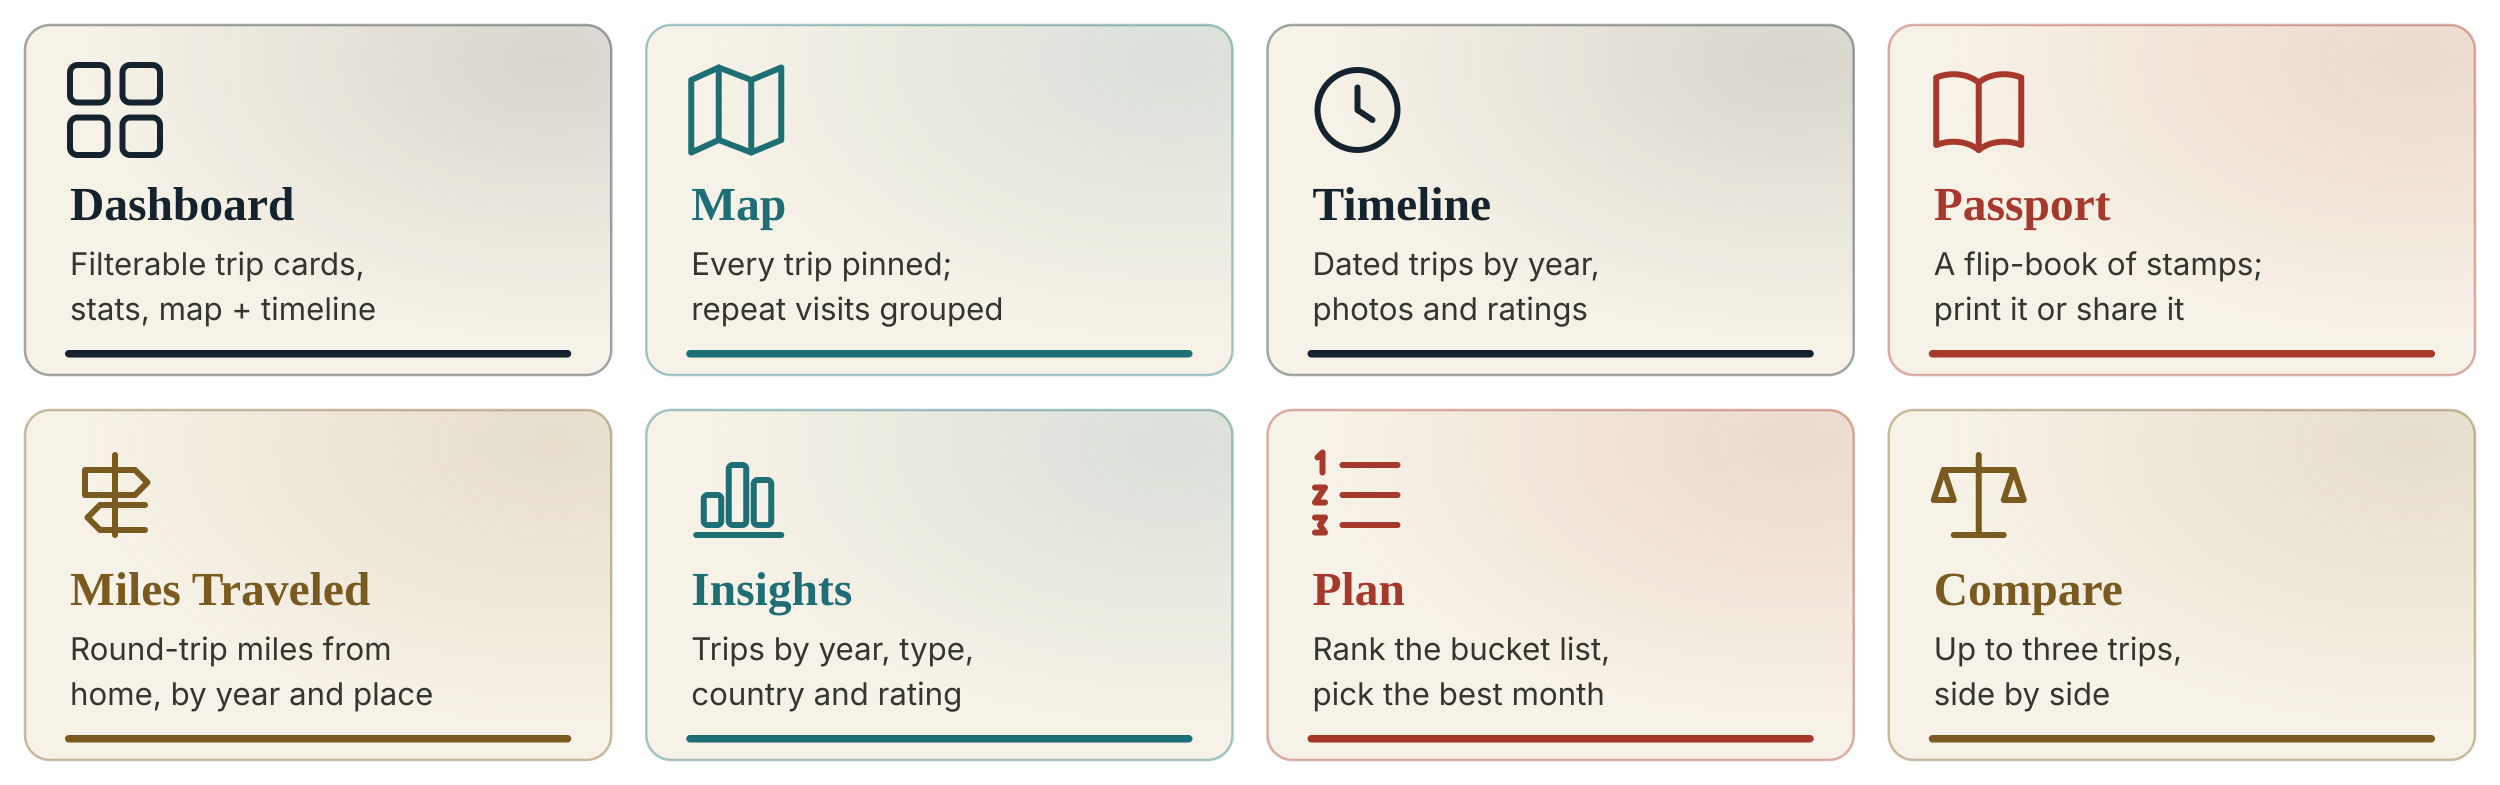
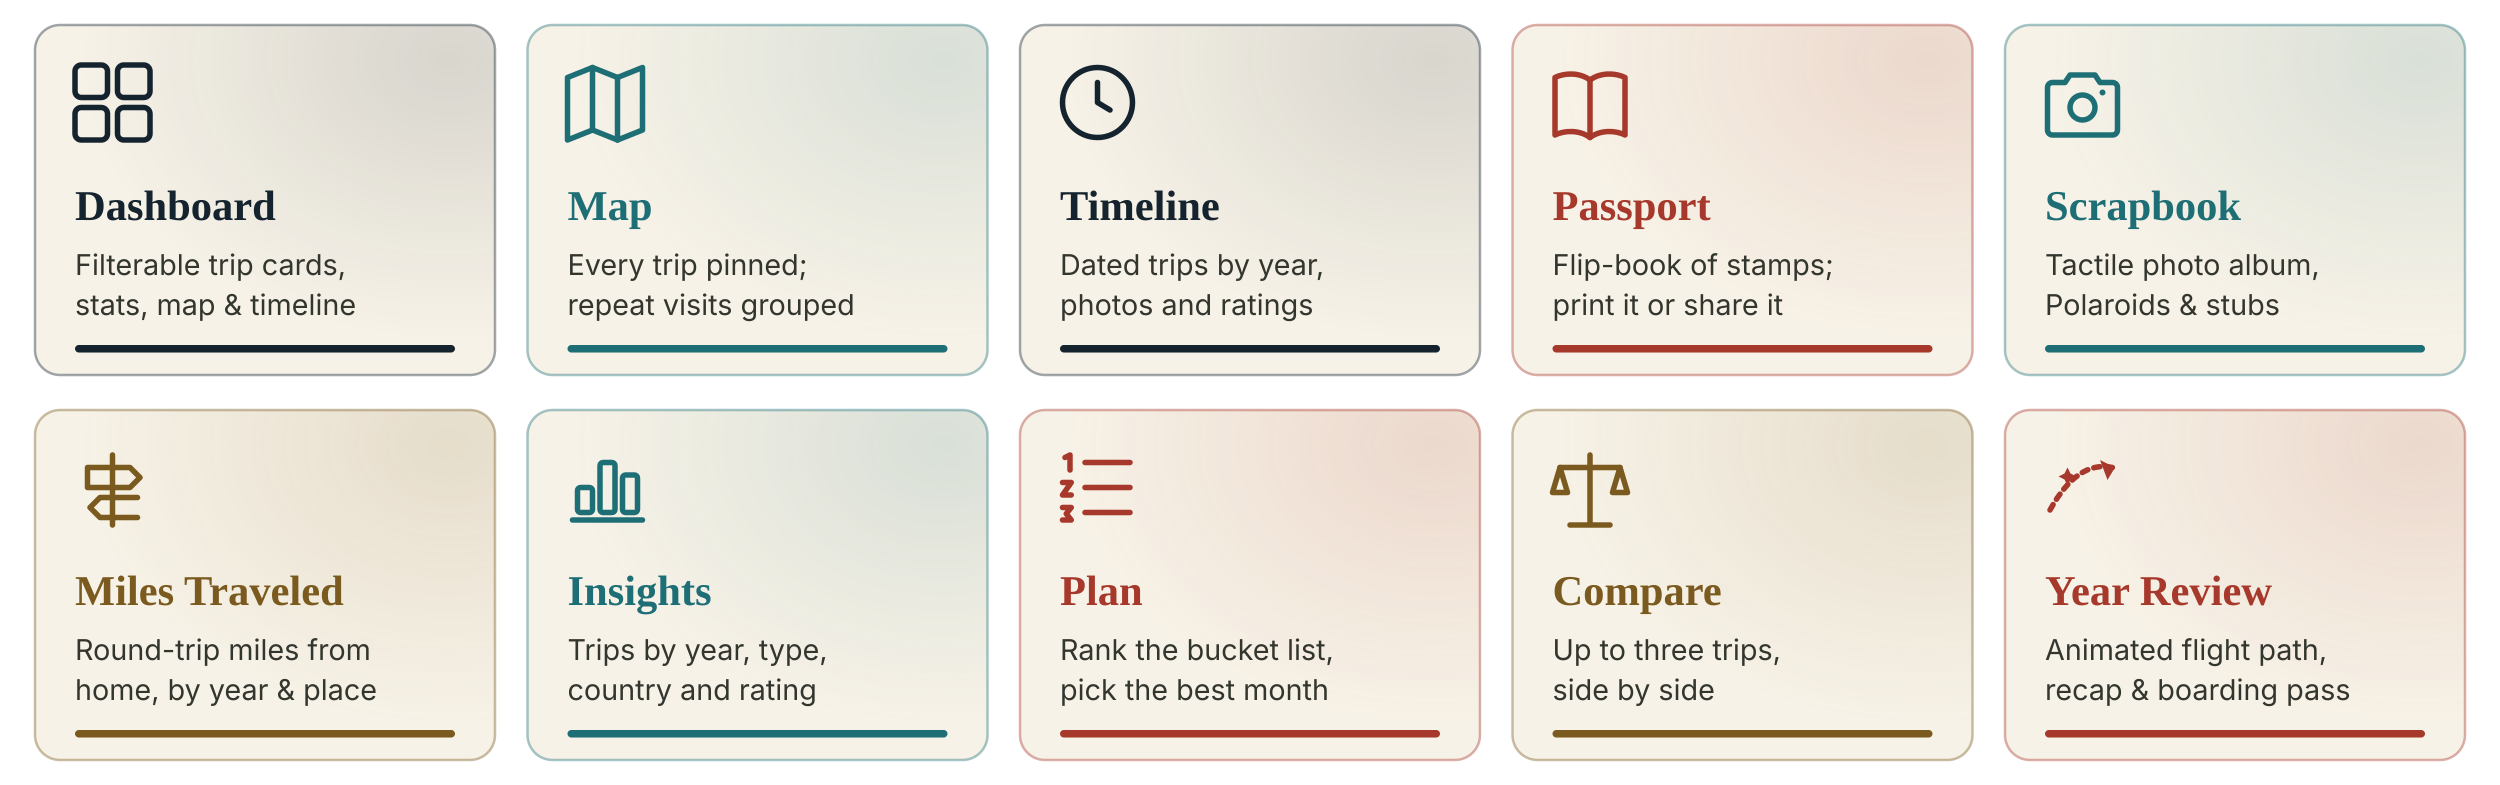
- <svg xmlns="http://www.w3.org/2000/svg" viewBox="0 0 1000 314" width="1000" height="314" role="img" aria-label="Travel Tracker tabs: Dashboard, Map, Timeline, Passport, Miles Traveled, Insights, Plan and Compare">
+ <svg xmlns="http://www.w3.org/2000/svg" viewBox="0 0 1000 314" width="1000" height="314" role="img" aria-label="Travel Tracker tabs: Dashboard, Map, Timeline, Passport, Scrapbook, Miles Traveled, Insights, Plan, Compare, and Year Review">
  <style>
    .bar { animation: glow 2.6s ease-in-out infinite; }
    @keyframes glow { 0%,100% { opacity: 1 } 50% { opacity: .45 } }
    .card { animation: lift 6s ease-in-out infinite; }
    @keyframes lift { 0%,100% { transform: translateY(0) } 50% { transform: translateY(-3px) } }
    @media (prefers-reduced-motion: reduce) { .bar, .card { animation: none } }
  </style>
  <defs>
    <radialGradient id="n0" cx="0.9" cy="0.1" r="0.8">
      <stop offset="0" stop-color="#14232E" stop-opacity="0.14" />
      <stop offset="1" stop-color="#14232E" stop-opacity="0" />
    </radialGradient>
    <radialGradient id="n1" cx="0.9" cy="0.1" r="0.8">
      <stop offset="0" stop-color="#1E6E76" stop-opacity="0.14" />
      <stop offset="1" stop-color="#1E6E76" stop-opacity="0" />
    </radialGradient>
    <radialGradient id="n2" cx="0.9" cy="0.1" r="0.8">
      <stop offset="0" stop-color="#14232E" stop-opacity="0.14" />
      <stop offset="1" stop-color="#14232E" stop-opacity="0" />
    </radialGradient>
    <radialGradient id="n3" cx="0.9" cy="0.1" r="0.8">
      <stop offset="0" stop-color="#A6392B" stop-opacity="0.14" />
      <stop offset="1" stop-color="#A6392B" stop-opacity="0" />
    </radialGradient>
    <radialGradient id="n4" cx="0.9" cy="0.1" r="0.8">
+       <stop offset="0" stop-color="#1E6E76" stop-opacity="0.14" />
+       <stop offset="1" stop-color="#1E6E76" stop-opacity="0" />
+     </radialGradient>
+     <radialGradient id="n5" cx="0.9" cy="0.1" r="0.8">
      <stop offset="0" stop-color="#7A5A1E" stop-opacity="0.14" />
      <stop offset="1" stop-color="#7A5A1E" stop-opacity="0" />
    </radialGradient>
-     <radialGradient id="n5" cx="0.9" cy="0.1" r="0.8">
+     <radialGradient id="n6" cx="0.9" cy="0.1" r="0.8">
      <stop offset="0" stop-color="#1E6E76" stop-opacity="0.14" />
      <stop offset="1" stop-color="#1E6E76" stop-opacity="0" />
    </radialGradient>
-     <radialGradient id="n6" cx="0.9" cy="0.1" r="0.8">
+     <radialGradient id="n7" cx="0.9" cy="0.1" r="0.8">
      <stop offset="0" stop-color="#A6392B" stop-opacity="0.14" />
      <stop offset="1" stop-color="#A6392B" stop-opacity="0" />
    </radialGradient>
-     <radialGradient id="n7" cx="0.9" cy="0.1" r="0.8">
+     <radialGradient id="n8" cx="0.9" cy="0.1" r="0.8">
      <stop offset="0" stop-color="#7A5A1E" stop-opacity="0.14" />
      <stop offset="1" stop-color="#7A5A1E" stop-opacity="0" />
    </radialGradient>
+     <radialGradient id="n9" cx="0.9" cy="0.1" r="0.8">
+       <stop offset="0" stop-color="#A6392B" stop-opacity="0.14" />
+       <stop offset="1" stop-color="#A6392B" stop-opacity="0" />
+     </radialGradient>
  </defs>
-   <g class="card" style="animation-delay:-0.00s">
-     <rect x="10.0" y="10" width="234.5" height="140" rx="10" fill="#F7F2E7" stroke="#14232E" stroke-opacity="0.4" />
-     <rect x="10.0" y="10" width="234.5" height="140" rx="10" fill="url(#n0)" />
-     <g transform="translate(28.0,26)">
-       <rect x="0" y="0" width="15" height="15" rx="3" fill="none" stroke="#14232E" stroke-width="2.4" stroke-linecap="round" stroke-linejoin="round" />
-       <rect x="21" y="0" width="15" height="15" rx="3" fill="none" stroke="#14232E" stroke-width="2.4" stroke-linecap="round" stroke-linejoin="round" />
-       <rect x="0" y="21" width="15" height="15" rx="3" fill="none" stroke="#14232E" stroke-width="2.4" stroke-linecap="round" stroke-linejoin="round" />
-       <rect x="21" y="21" width="15" height="15" rx="3" fill="none" stroke="#14232E" stroke-width="2.4" stroke-linecap="round" stroke-linejoin="round" />
+   <g class="card" style="animation-delay:0.00s">
+     <rect x="14" y="10" width="184" height="140" rx="10" fill="#F7F2E7" stroke="#14232E" stroke-opacity="0.4" />
+     <rect x="14" y="10" width="184" height="140" rx="10" fill="url(#n0)" />
+     <g transform="translate(30,26)">
+       <rect x="0" y="0" width="13" height="13" rx="2.5" fill="none" stroke="#14232E" stroke-width="2.2" stroke-linecap="round" stroke-linejoin="round" />
+       <rect x="17" y="0" width="13" height="13" rx="2.5" fill="none" stroke="#14232E" stroke-width="2.2" stroke-linecap="round" stroke-linejoin="round" />
+       <rect x="0" y="17" width="13" height="13" rx="2.5" fill="none" stroke="#14232E" stroke-width="2.2" stroke-linecap="round" stroke-linejoin="round" />
+       <rect x="17" y="17" width="13" height="13" rx="2.5" fill="none" stroke="#14232E" stroke-width="2.2" stroke-linecap="round" stroke-linejoin="round" />
    </g>
-     <text x="28.0" y="88" font-family="Fraunces, Georgia, 'Times New Roman', serif" font-size="19" font-weight="700" letter-spacing="0" fill="#14232E">Dashboard</text>
-     <text x="28.0" y="110" font-family="Inter, 'Segoe UI', Helvetica, Arial, sans-serif" font-size="12.5" fill="#33362E">Filterable trip cards,</text>
-     <text x="28.0" y="128" font-family="Inter, 'Segoe UI', Helvetica, Arial, sans-serif" font-size="12.5" fill="#33362E">stats, map + timeline</text>
-     <rect class="bar" x="26.0" y="140" width="202.5" height="3" rx="1.5" fill="#14232E" style="animation-delay:-0.0s" />
+     <text x="30" y="88" font-family="Fraunces, Georgia, 'Times New Roman', serif" font-size="17" font-weight="700" letter-spacing="0" fill="#14232E">Dashboard</text>
+     <text x="30" y="110" font-family="Inter, 'Segoe UI', Helvetica, Arial, sans-serif" font-size="11.5" fill="#33362E">Filterable trip cards,</text>
+     <text x="30" y="126" font-family="Inter, 'Segoe UI', Helvetica, Arial, sans-serif" font-size="11.5" fill="#33362E">stats, map &amp; timeline</text>
+     <rect class="bar" x="30" y="138" width="152" height="3" rx="1.5" fill="#14232E" style="animation-delay:0.0s" />
  </g>
-   <g class="card" style="animation-delay:-0.45s">
-     <rect x="258.5" y="10" width="234.5" height="140" rx="10" fill="#F7F2E7" stroke="#1E6E76" stroke-opacity="0.4" />
-     <rect x="258.5" y="10" width="234.5" height="140" rx="10" fill="url(#n1)" />
-     <g transform="translate(276.5,26)">
-       <path d="M0 6l11-5 13 5 12-5v29l-12 5-13-5-11 5z" fill="none" stroke="#1E6E76" stroke-width="2.4" stroke-linecap="round" stroke-linejoin="round" />
-       <path d="M11 1v29M24 6v29" fill="none" stroke="#1E6E76" stroke-width="2.4" stroke-linecap="round" stroke-linejoin="round" />
+   <g class="card" style="animation-delay:-0.35s">
+     <rect x="211" y="10" width="184" height="140" rx="10" fill="#F7F2E7" stroke="#1E6E76" stroke-opacity="0.4" />
+     <rect x="211" y="10" width="184" height="140" rx="10" fill="url(#n1)" />
+     <g transform="translate(227,26)">
+       <path d="M0 5l10-4 10 4 10-4v25l-10 4-10-4-10 4z" fill="none" stroke="#1E6E76" stroke-width="2.2" stroke-linecap="round" stroke-linejoin="round" />
+       <path d="M10 1v25M20 5v25" fill="none" stroke="#1E6E76" stroke-width="2.2" stroke-linecap="round" stroke-linejoin="round" />
    </g>
-     <text x="276.5" y="88" font-family="Fraunces, Georgia, 'Times New Roman', serif" font-size="19" font-weight="700" letter-spacing="0" fill="#1E6E76">Map</text>
-     <text x="276.5" y="110" font-family="Inter, 'Segoe UI', Helvetica, Arial, sans-serif" font-size="12.5" fill="#33362E">Every trip pinned;</text>
-     <text x="276.5" y="128" font-family="Inter, 'Segoe UI', Helvetica, Arial, sans-serif" font-size="12.5" fill="#33362E">repeat visits grouped</text>
-     <rect class="bar" x="274.5" y="140" width="202.5" height="3" rx="1.5" fill="#1E6E76" style="animation-delay:-0.4s" />
+     <text x="227" y="88" font-family="Fraunces, Georgia, 'Times New Roman', serif" font-size="17" font-weight="700" letter-spacing="0" fill="#1E6E76">Map</text>
+     <text x="227" y="110" font-family="Inter, 'Segoe UI', Helvetica, Arial, sans-serif" font-size="11.5" fill="#33362E">Every trip pinned;</text>
+     <text x="227" y="126" font-family="Inter, 'Segoe UI', Helvetica, Arial, sans-serif" font-size="11.5" fill="#33362E">repeat visits grouped</text>
+     <rect class="bar" x="227" y="138" width="152" height="3" rx="1.5" fill="#1E6E76" style="animation-delay:-0.3s" />
  </g>
-   <g class="card" style="animation-delay:-0.90s">
-     <rect x="507.0" y="10" width="234.5" height="140" rx="10" fill="#F7F2E7" stroke="#14232E" stroke-opacity="0.4" />
-     <rect x="507.0" y="10" width="234.5" height="140" rx="10" fill="url(#n2)" />
-     <g transform="translate(525.0,26)">
-       <circle cx="18" cy="18" r="16" fill="none" stroke="#14232E" stroke-width="2.4" stroke-linecap="round" stroke-linejoin="round" />
-       <path d="M18 9v9l6 4" fill="none" stroke="#14232E" stroke-width="2.4" stroke-linecap="round" stroke-linejoin="round" />
+   <g class="card" style="animation-delay:-0.70s">
+     <rect x="408" y="10" width="184" height="140" rx="10" fill="#F7F2E7" stroke="#14232E" stroke-opacity="0.4" />
+     <rect x="408" y="10" width="184" height="140" rx="10" fill="url(#n2)" />
+     <g transform="translate(424,26)">
+       <circle cx="15" cy="15" r="14" fill="none" stroke="#14232E" stroke-width="2.2" stroke-linecap="round" stroke-linejoin="round" />
+       <path d="M15 7v8l5 3" fill="none" stroke="#14232E" stroke-width="2.2" stroke-linecap="round" stroke-linejoin="round" />
    </g>
-     <text x="525.0" y="88" font-family="Fraunces, Georgia, 'Times New Roman', serif" font-size="19" font-weight="700" letter-spacing="0" fill="#14232E">Timeline</text>
-     <text x="525.0" y="110" font-family="Inter, 'Segoe UI', Helvetica, Arial, sans-serif" font-size="12.5" fill="#33362E">Dated trips by year,</text>
-     <text x="525.0" y="128" font-family="Inter, 'Segoe UI', Helvetica, Arial, sans-serif" font-size="12.5" fill="#33362E">photos and ratings</text>
-     <rect class="bar" x="523.0" y="140" width="202.5" height="3" rx="1.5" fill="#14232E" style="animation-delay:-0.8s" />
+     <text x="424" y="88" font-family="Fraunces, Georgia, 'Times New Roman', serif" font-size="17" font-weight="700" letter-spacing="0" fill="#14232E">Timeline</text>
+     <text x="424" y="110" font-family="Inter, 'Segoe UI', Helvetica, Arial, sans-serif" font-size="11.5" fill="#33362E">Dated trips by year,</text>
+     <text x="424" y="126" font-family="Inter, 'Segoe UI', Helvetica, Arial, sans-serif" font-size="11.5" fill="#33362E">photos and ratings</text>
+     <rect class="bar" x="424" y="138" width="152" height="3" rx="1.5" fill="#14232E" style="animation-delay:-0.7s" />
  </g>
-   <g class="card" style="animation-delay:-1.35s">
-     <rect x="755.5" y="10" width="234.5" height="140" rx="10" fill="#F7F2E7" stroke="#A6392B" stroke-opacity="0.4" />
-     <rect x="755.5" y="10" width="234.5" height="140" rx="10" fill="url(#n3)" />
-     <g transform="translate(773.5,26)">
-       <path d="M18 7c-5-4-12-4-17-2v27c5-2 12-2 17 2 5-4 12-4 17-2V5c-5-2-12-2-17 2z" fill="none" stroke="#A6392B" stroke-width="2.4" stroke-linecap="round" stroke-linejoin="round" />
-       <path d="M18 7v27" fill="none" stroke="#A6392B" stroke-width="2.4" stroke-linecap="round" stroke-linejoin="round" />
+   <g class="card" style="animation-delay:-1.05s">
+     <rect x="605" y="10" width="184" height="140" rx="10" fill="#F7F2E7" stroke="#A6392B" stroke-opacity="0.4" />
+     <rect x="605" y="10" width="184" height="140" rx="10" fill="url(#n3)" />
+     <g transform="translate(621,26)">
+       <path d="M15 6c-4-3-10-3-14-1v23c4-2 10-2 14 1 4-3 10-3 14-1V5c-4-2-10-2-14 1z" fill="none" stroke="#A6392B" stroke-width="2.2" stroke-linecap="round" stroke-linejoin="round" />
+       <path d="M15 6v23" fill="none" stroke="#A6392B" stroke-width="2.2" stroke-linecap="round" stroke-linejoin="round" />
    </g>
-     <text x="773.5" y="88" font-family="Fraunces, Georgia, 'Times New Roman', serif" font-size="19" font-weight="700" letter-spacing="0" fill="#A6392B">Passport</text>
-     <text x="773.5" y="110" font-family="Inter, 'Segoe UI', Helvetica, Arial, sans-serif" font-size="12.5" fill="#33362E">A flip-book of stamps;</text>
-     <text x="773.5" y="128" font-family="Inter, 'Segoe UI', Helvetica, Arial, sans-serif" font-size="12.5" fill="#33362E">print it or share it</text>
-     <rect class="bar" x="771.5" y="140" width="202.5" height="3" rx="1.5" fill="#A6392B" style="animation-delay:-1.2s" />
+     <text x="621" y="88" font-family="Fraunces, Georgia, 'Times New Roman', serif" font-size="17" font-weight="700" letter-spacing="0" fill="#A6392B">Passport</text>
+     <text x="621" y="110" font-family="Inter, 'Segoe UI', Helvetica, Arial, sans-serif" font-size="11.5" fill="#33362E">Flip-book of stamps;</text>
+     <text x="621" y="126" font-family="Inter, 'Segoe UI', Helvetica, Arial, sans-serif" font-size="11.5" fill="#33362E">print it or share it</text>
+     <rect class="bar" x="621" y="138" width="152" height="3" rx="1.5" fill="#A6392B" style="animation-delay:-1.0s" />
  </g>
-   <g class="card" style="animation-delay:-1.80s">
-     <rect x="10.0" y="164" width="234.5" height="140" rx="10" fill="#F7F2E7" stroke="#7A5A1E" stroke-opacity="0.4" />
-     <rect x="10.0" y="164" width="234.5" height="140" rx="10" fill="url(#n4)" />
-     <g transform="translate(28.0,180)">
-       <path d="M18 2v32M6 8h20l5 5-5 5H6zM30 22H12l-5 5 5 5h18" fill="none" stroke="#7A5A1E" stroke-width="2.4" stroke-linecap="round" stroke-linejoin="round" />
+   <g class="card" style="animation-delay:-1.40s">
+     <rect x="802" y="10" width="184" height="140" rx="10" fill="#F7F2E7" stroke="#1E6E76" stroke-opacity="0.4" />
+     <rect x="802" y="10" width="184" height="140" rx="10" fill="url(#n4)" />
+     <g transform="translate(818,26)">
+       <path d="M3 7h5l2-3h10l2 3h5a2 2 0 0 1 2 2v17a2 2 0 0 1-2 2H3a2 2 0 0 1-2-2V9a2 2 0 0 1 2-2z" fill="none" stroke="#1E6E76" stroke-width="2.2" stroke-linecap="round" stroke-linejoin="round" />
+       <circle cx="15" cy="17" r="5" fill="none" stroke="#1E6E76" stroke-width="2.2" />
+       <circle cx="23" cy="11" r="1.2" fill="#1E6E76" />
    </g>
-     <text x="28.0" y="242" font-family="Fraunces, Georgia, 'Times New Roman', serif" font-size="19" font-weight="700" letter-spacing="0" fill="#7A5A1E">Miles Traveled</text>
-     <text x="28.0" y="264" font-family="Inter, 'Segoe UI', Helvetica, Arial, sans-serif" font-size="12.5" fill="#33362E">Round-trip miles from</text>
-     <text x="28.0" y="282" font-family="Inter, 'Segoe UI', Helvetica, Arial, sans-serif" font-size="12.5" fill="#33362E">home, by year and place</text>
-     <rect class="bar" x="26.0" y="294" width="202.5" height="3" rx="1.5" fill="#7A5A1E" style="animation-delay:-1.6s" />
+     <text x="818" y="88" font-family="Fraunces, Georgia, 'Times New Roman', serif" font-size="17" font-weight="700" letter-spacing="0" fill="#1E6E76">Scrapbook</text>
+     <text x="818" y="110" font-family="Inter, 'Segoe UI', Helvetica, Arial, sans-serif" font-size="11.5" fill="#33362E">Tactile photo album,</text>
+     <text x="818" y="126" font-family="Inter, 'Segoe UI', Helvetica, Arial, sans-serif" font-size="11.5" fill="#33362E">Polaroids &amp; stubs</text>
+     <rect class="bar" x="818" y="138" width="152" height="3" rx="1.5" fill="#1E6E76" style="animation-delay:-1.4s" />
  </g>
-   <g class="card" style="animation-delay:-2.25s">
-     <rect x="258.5" y="164" width="234.5" height="140" rx="10" fill="#F7F2E7" stroke="#1E6E76" stroke-opacity="0.4" />
-     <rect x="258.5" y="164" width="234.5" height="140" rx="10" fill="url(#n5)" />
-     <g transform="translate(276.5,180)">
-       <path d="M2 34h34" fill="none" stroke="#1E6E76" stroke-width="2.4" stroke-linecap="round" stroke-linejoin="round" />
-       <rect x="5" y="18" width="7" height="12" rx="1.5" fill="none" stroke="#1E6E76" stroke-width="2.4" stroke-linecap="round" stroke-linejoin="round" />
-       <rect x="15" y="6" width="7" height="24" rx="1.5" fill="none" stroke="#1E6E76" stroke-width="2.4" stroke-linecap="round" stroke-linejoin="round" />
-       <rect x="25" y="12" width="7" height="18" rx="1.5" fill="none" stroke="#1E6E76" stroke-width="2.4" stroke-linecap="round" stroke-linejoin="round" />
+   <g class="card" style="animation-delay:-1.75s">
+     <rect x="14" y="164" width="184" height="140" rx="10" fill="#F7F2E7" stroke="#7A5A1E" stroke-opacity="0.4" />
+     <rect x="14" y="164" width="184" height="140" rx="10" fill="url(#n5)" />
+     <g transform="translate(30,180)">
+       <path d="M15 2v28M5 7h17l4 4-4 4H5zM25 19H10l-4 4 4 4h15" fill="none" stroke="#7A5A1E" stroke-width="2.2" stroke-linecap="round" stroke-linejoin="round" />
    </g>
-     <text x="276.5" y="242" font-family="Fraunces, Georgia, 'Times New Roman', serif" font-size="19" font-weight="700" letter-spacing="0" fill="#1E6E76">Insights</text>
-     <text x="276.5" y="264" font-family="Inter, 'Segoe UI', Helvetica, Arial, sans-serif" font-size="12.5" fill="#33362E">Trips by year, type,</text>
-     <text x="276.5" y="282" font-family="Inter, 'Segoe UI', Helvetica, Arial, sans-serif" font-size="12.5" fill="#33362E">country and rating</text>
-     <rect class="bar" x="274.5" y="294" width="202.5" height="3" rx="1.5" fill="#1E6E76" style="animation-delay:-2.0s" />
+     <text x="30" y="242" font-family="Fraunces, Georgia, 'Times New Roman', serif" font-size="17" font-weight="700" letter-spacing="0" fill="#7A5A1E">Miles Traveled</text>
+     <text x="30" y="264" font-family="Inter, 'Segoe UI', Helvetica, Arial, sans-serif" font-size="11.5" fill="#33362E">Round-trip miles from</text>
+     <text x="30" y="280" font-family="Inter, 'Segoe UI', Helvetica, Arial, sans-serif" font-size="11.5" fill="#33362E">home, by year &amp; place</text>
+     <rect class="bar" x="30" y="292" width="152" height="3" rx="1.5" fill="#7A5A1E" style="animation-delay:-1.8s" />
  </g>
-   <g class="card" style="animation-delay:-2.70s">
-     <rect x="507.0" y="164" width="234.5" height="140" rx="10" fill="#F7F2E7" stroke="#A6392B" stroke-opacity="0.4" />
-     <rect x="507.0" y="164" width="234.5" height="140" rx="10" fill="url(#n6)" />
-     <g transform="translate(525.0,180)">
-       <path d="M12 6h22M12 18h22M12 30h22" fill="none" stroke="#A6392B" stroke-width="2.4" stroke-linecap="round" stroke-linejoin="round" />
-       <path d="M2 3l2-2v8M1 15h4l-4 6h4M1 27h4l-2 3 2 3H1" fill="none" stroke="#A6392B" stroke-width="2.4" stroke-linecap="round" stroke-linejoin="round" />
+   <g class="card" style="animation-delay:-2.10s">
+     <rect x="211" y="164" width="184" height="140" rx="10" fill="#F7F2E7" stroke="#1E6E76" stroke-opacity="0.4" />
+     <rect x="211" y="164" width="184" height="140" rx="10" fill="url(#n6)" />
+     <g transform="translate(227,180)">
+       <path d="M2 28h28" fill="none" stroke="#1E6E76" stroke-width="2.2" stroke-linecap="round" stroke-linejoin="round" />
+       <rect x="4" y="15" width="6" height="10" rx="1.2" fill="none" stroke="#1E6E76" stroke-width="2.2" stroke-linecap="round" stroke-linejoin="round" />
+       <rect x="13" y="5" width="6" height="20" rx="1.2" fill="none" stroke="#1E6E76" stroke-width="2.2" stroke-linecap="round" stroke-linejoin="round" />
+       <rect x="22" y="10" width="6" height="15" rx="1.2" fill="none" stroke="#1E6E76" stroke-width="2.2" stroke-linecap="round" stroke-linejoin="round" />
    </g>
-     <text x="525.0" y="242" font-family="Fraunces, Georgia, 'Times New Roman', serif" font-size="19" font-weight="700" letter-spacing="0" fill="#A6392B">Plan</text>
-     <text x="525.0" y="264" font-family="Inter, 'Segoe UI', Helvetica, Arial, sans-serif" font-size="12.5" fill="#33362E">Rank the bucket list,</text>
-     <text x="525.0" y="282" font-family="Inter, 'Segoe UI', Helvetica, Arial, sans-serif" font-size="12.5" fill="#33362E">pick the best month</text>
-     <rect class="bar" x="523.0" y="294" width="202.5" height="3" rx="1.5" fill="#A6392B" style="animation-delay:-2.4s" />
+     <text x="227" y="242" font-family="Fraunces, Georgia, 'Times New Roman', serif" font-size="17" font-weight="700" letter-spacing="0" fill="#1E6E76">Insights</text>
+     <text x="227" y="264" font-family="Inter, 'Segoe UI', Helvetica, Arial, sans-serif" font-size="11.5" fill="#33362E">Trips by year, type,</text>
+     <text x="227" y="280" font-family="Inter, 'Segoe UI', Helvetica, Arial, sans-serif" font-size="11.5" fill="#33362E">country and rating</text>
+     <rect class="bar" x="227" y="292" width="152" height="3" rx="1.5" fill="#1E6E76" style="animation-delay:-2.1s" />
+   </g>
+   <g class="card" style="animation-delay:-2.45s">
+     <rect x="408" y="164" width="184" height="140" rx="10" fill="#F7F2E7" stroke="#A6392B" stroke-opacity="0.4" />
+     <rect x="408" y="164" width="184" height="140" rx="10" fill="url(#n7)" />
+     <g transform="translate(424,180)">
+       <path d="M10 5h18M10 15h18M10 25h18" fill="none" stroke="#A6392B" stroke-width="2.2" stroke-linecap="round" stroke-linejoin="round" />
+       <path d="M2 3l2-1v6M1 13h3.5l-3.5 5h3.5M1 23h3.5l-2 2.5 2 2.5H1" fill="none" stroke="#A6392B" stroke-width="2.2" stroke-linecap="round" stroke-linejoin="round" />
+     </g>
+     <text x="424" y="242" font-family="Fraunces, Georgia, 'Times New Roman', serif" font-size="17" font-weight="700" letter-spacing="0" fill="#A6392B">Plan</text>
+     <text x="424" y="264" font-family="Inter, 'Segoe UI', Helvetica, Arial, sans-serif" font-size="11.5" fill="#33362E">Rank the bucket list,</text>
+     <text x="424" y="280" font-family="Inter, 'Segoe UI', Helvetica, Arial, sans-serif" font-size="11.5" fill="#33362E">pick the best month</text>
+     <rect class="bar" x="424" y="292" width="152" height="3" rx="1.5" fill="#A6392B" style="animation-delay:-2.4s" />
+   </g>
+   <g class="card" style="animation-delay:-2.80s">
+     <rect x="605" y="164" width="184" height="140" rx="10" fill="#F7F2E7" stroke="#7A5A1E" stroke-opacity="0.4" />
+     <rect x="605" y="164" width="184" height="140" rx="10" fill="url(#n8)" />
+     <g transform="translate(621,180)">
+       <path d="M15 2v28M7 30h16M3 7h24" fill="none" stroke="#7A5A1E" stroke-width="2.2" stroke-linecap="round" stroke-linejoin="round" />
+       <path d="M3 7l-3 10h6zM27 7l-3 10h6z" fill="none" stroke="#7A5A1E" stroke-width="2.2" stroke-linecap="round" stroke-linejoin="round" />
+     </g>
+     <text x="621" y="242" font-family="Fraunces, Georgia, 'Times New Roman', serif" font-size="17" font-weight="700" letter-spacing="0" fill="#7A5A1E">Compare</text>
+     <text x="621" y="264" font-family="Inter, 'Segoe UI', Helvetica, Arial, sans-serif" font-size="11.5" fill="#33362E">Up to three trips,</text>
+     <text x="621" y="280" font-family="Inter, 'Segoe UI', Helvetica, Arial, sans-serif" font-size="11.5" fill="#33362E">side by side</text>
+     <rect class="bar" x="621" y="292" width="152" height="3" rx="1.5" fill="#7A5A1E" style="animation-delay:-2.8s" />
  </g>
  <g class="card" style="animation-delay:-3.15s">
-     <rect x="755.5" y="164" width="234.5" height="140" rx="10" fill="#F7F2E7" stroke="#7A5A1E" stroke-opacity="0.4" />
-     <rect x="755.5" y="164" width="234.5" height="140" rx="10" fill="url(#n7)" />
-     <g transform="translate(773.5,180)">
-       <path d="M18 2v32M8 34h20M4 8h28" fill="none" stroke="#7A5A1E" stroke-width="2.4" stroke-linecap="round" stroke-linejoin="round" />
-       <path d="M4 8l-4 12h8zM32 8l-4 12h8z" fill="none" stroke="#7A5A1E" stroke-width="2.4" stroke-linecap="round" stroke-linejoin="round" />
+     <rect x="802" y="164" width="184" height="140" rx="10" fill="#F7F2E7" stroke="#A6392B" stroke-opacity="0.4" />
+     <rect x="802" y="164" width="184" height="140" rx="10" fill="url(#n9)" />
+     <g transform="translate(818,180)">
+       <path d="M2 24 Q 13 4 27 7" fill="none" stroke="#A6392B" stroke-width="2.2" stroke-linecap="round" stroke-dasharray="2.5 2.5" />
+       <path d="M22 4l6 3-3 5z" fill="#A6392B" />
+       <path d="M9 7l1.2 2.4 2.4 1.2-2.4 1.2L9 14.2l-1.2-2.4-2.4-1.2 2.4-1.2z" fill="#A6392B" />
    </g>
-     <text x="773.5" y="242" font-family="Fraunces, Georgia, 'Times New Roman', serif" font-size="19" font-weight="700" letter-spacing="0" fill="#7A5A1E">Compare</text>
-     <text x="773.5" y="264" font-family="Inter, 'Segoe UI', Helvetica, Arial, sans-serif" font-size="12.5" fill="#33362E">Up to three trips,</text>
-     <text x="773.5" y="282" font-family="Inter, 'Segoe UI', Helvetica, Arial, sans-serif" font-size="12.5" fill="#33362E">side by side</text>
-     <rect class="bar" x="771.5" y="294" width="202.5" height="3" rx="1.5" fill="#7A5A1E" style="animation-delay:-2.8s" />
+     <text x="818" y="242" font-family="Fraunces, Georgia, 'Times New Roman', serif" font-size="17" font-weight="700" letter-spacing="0" fill="#A6392B">Year Review</text>
+     <text x="818" y="264" font-family="Inter, 'Segoe UI', Helvetica, Arial, sans-serif" font-size="11.5" fill="#33362E">Animated flight path,</text>
+     <text x="818" y="280" font-family="Inter, 'Segoe UI', Helvetica, Arial, sans-serif" font-size="11.5" fill="#33362E">recap &amp; boarding pass</text>
+     <rect class="bar" x="818" y="292" width="152" height="3" rx="1.5" fill="#A6392B" style="animation-delay:-3.1s" />
  </g>
</svg>
